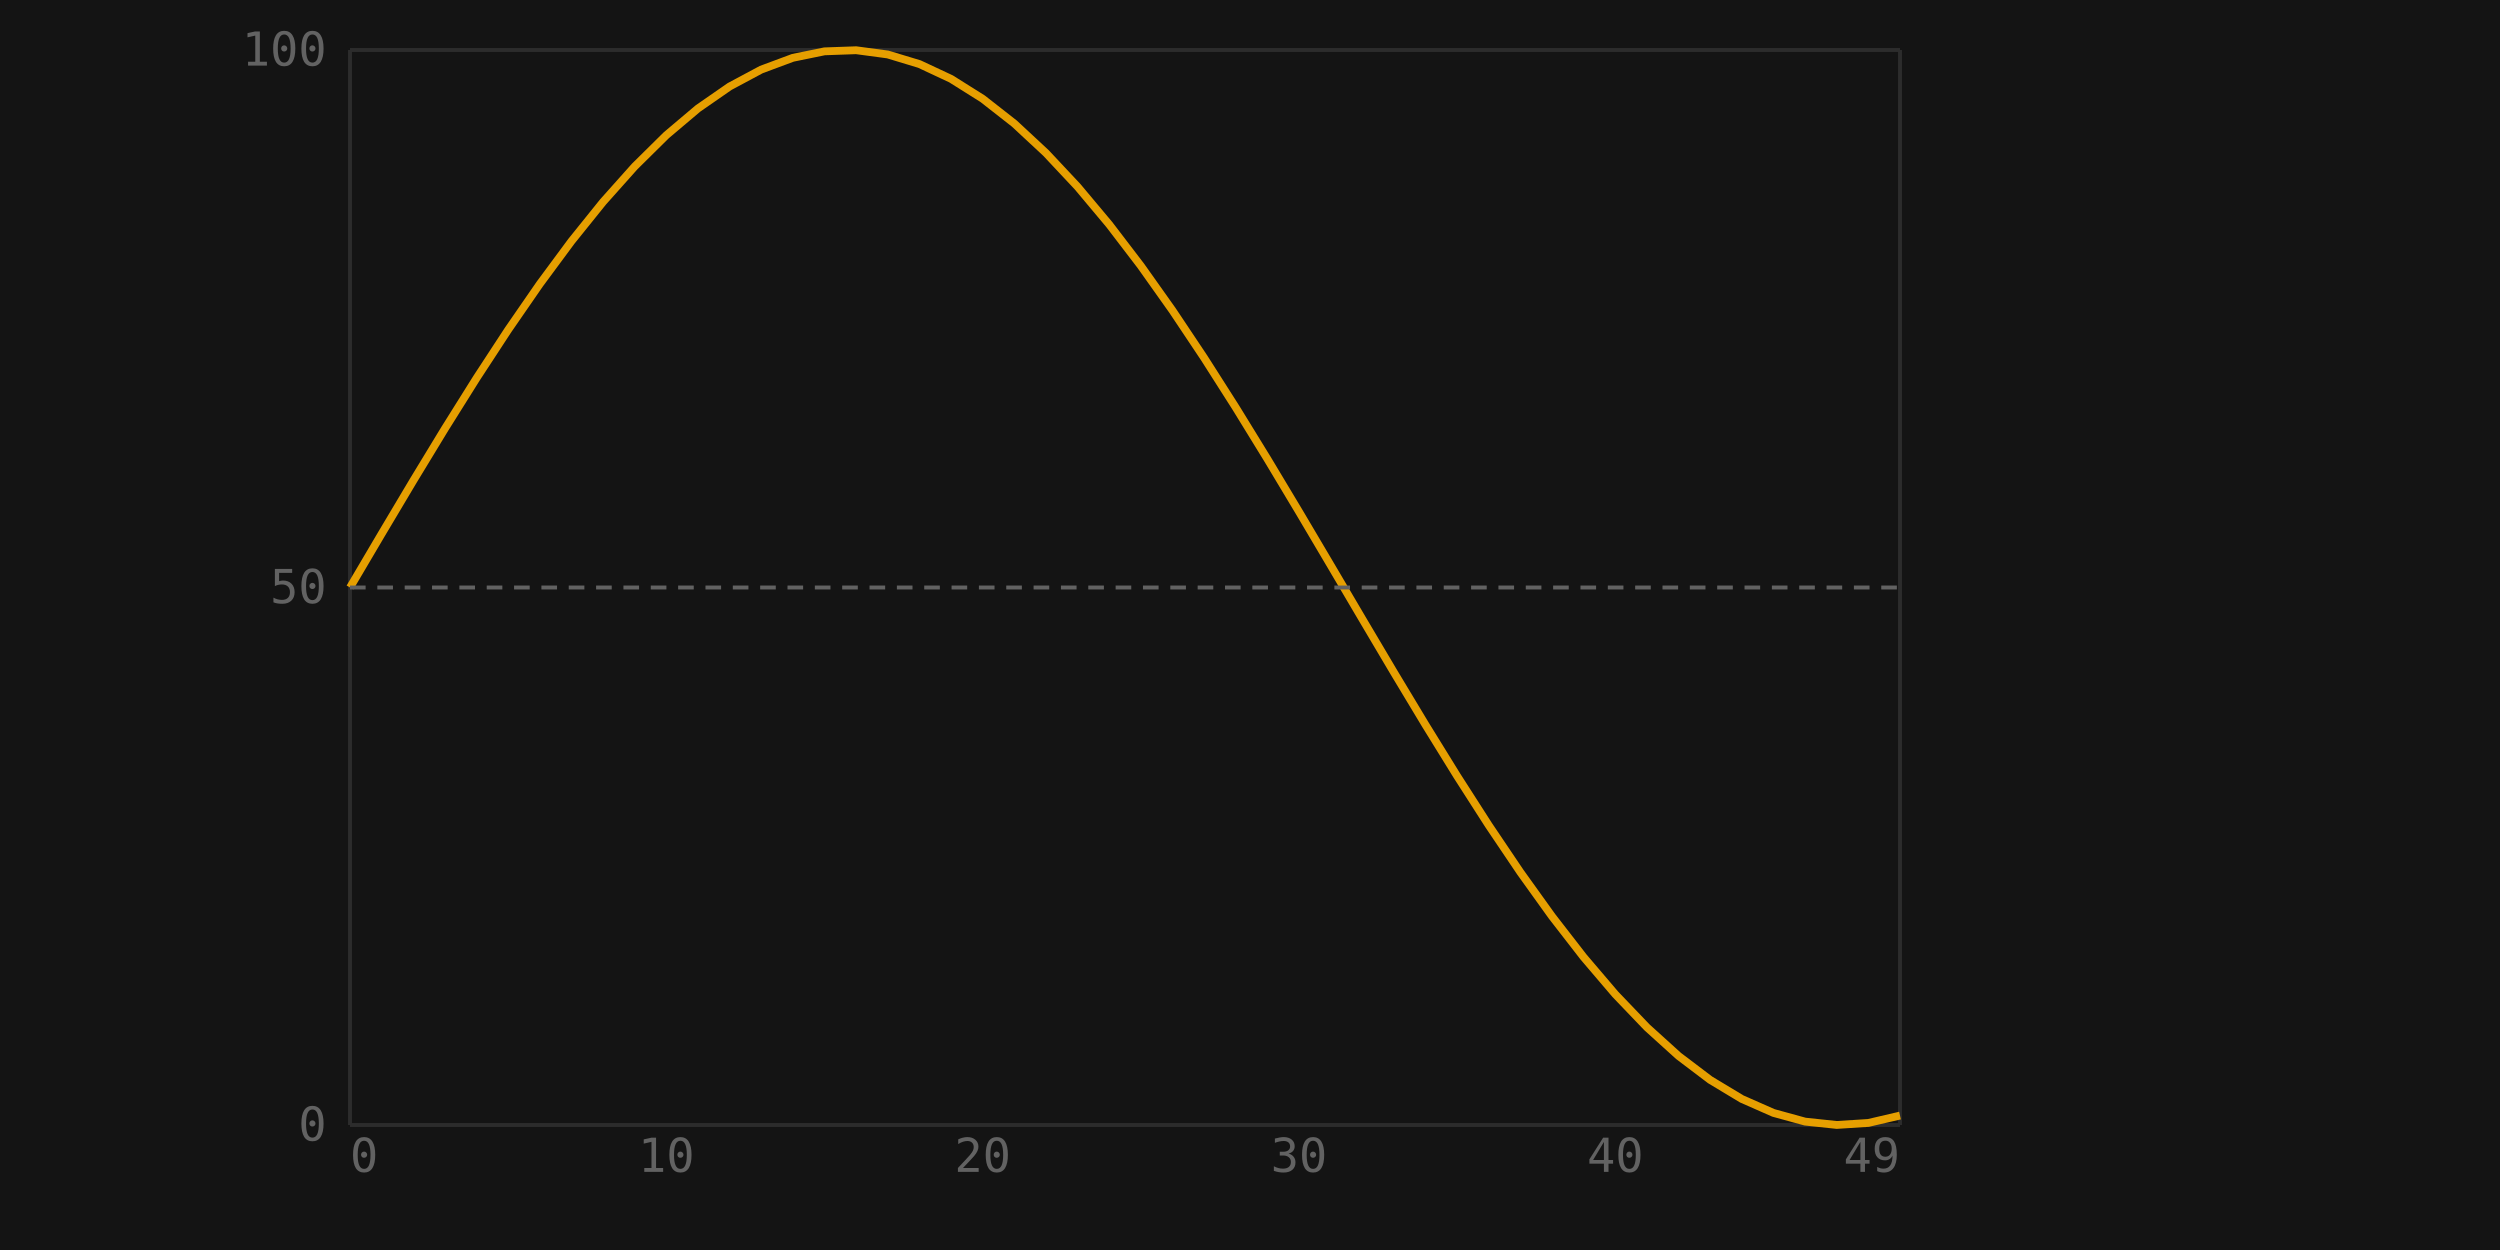
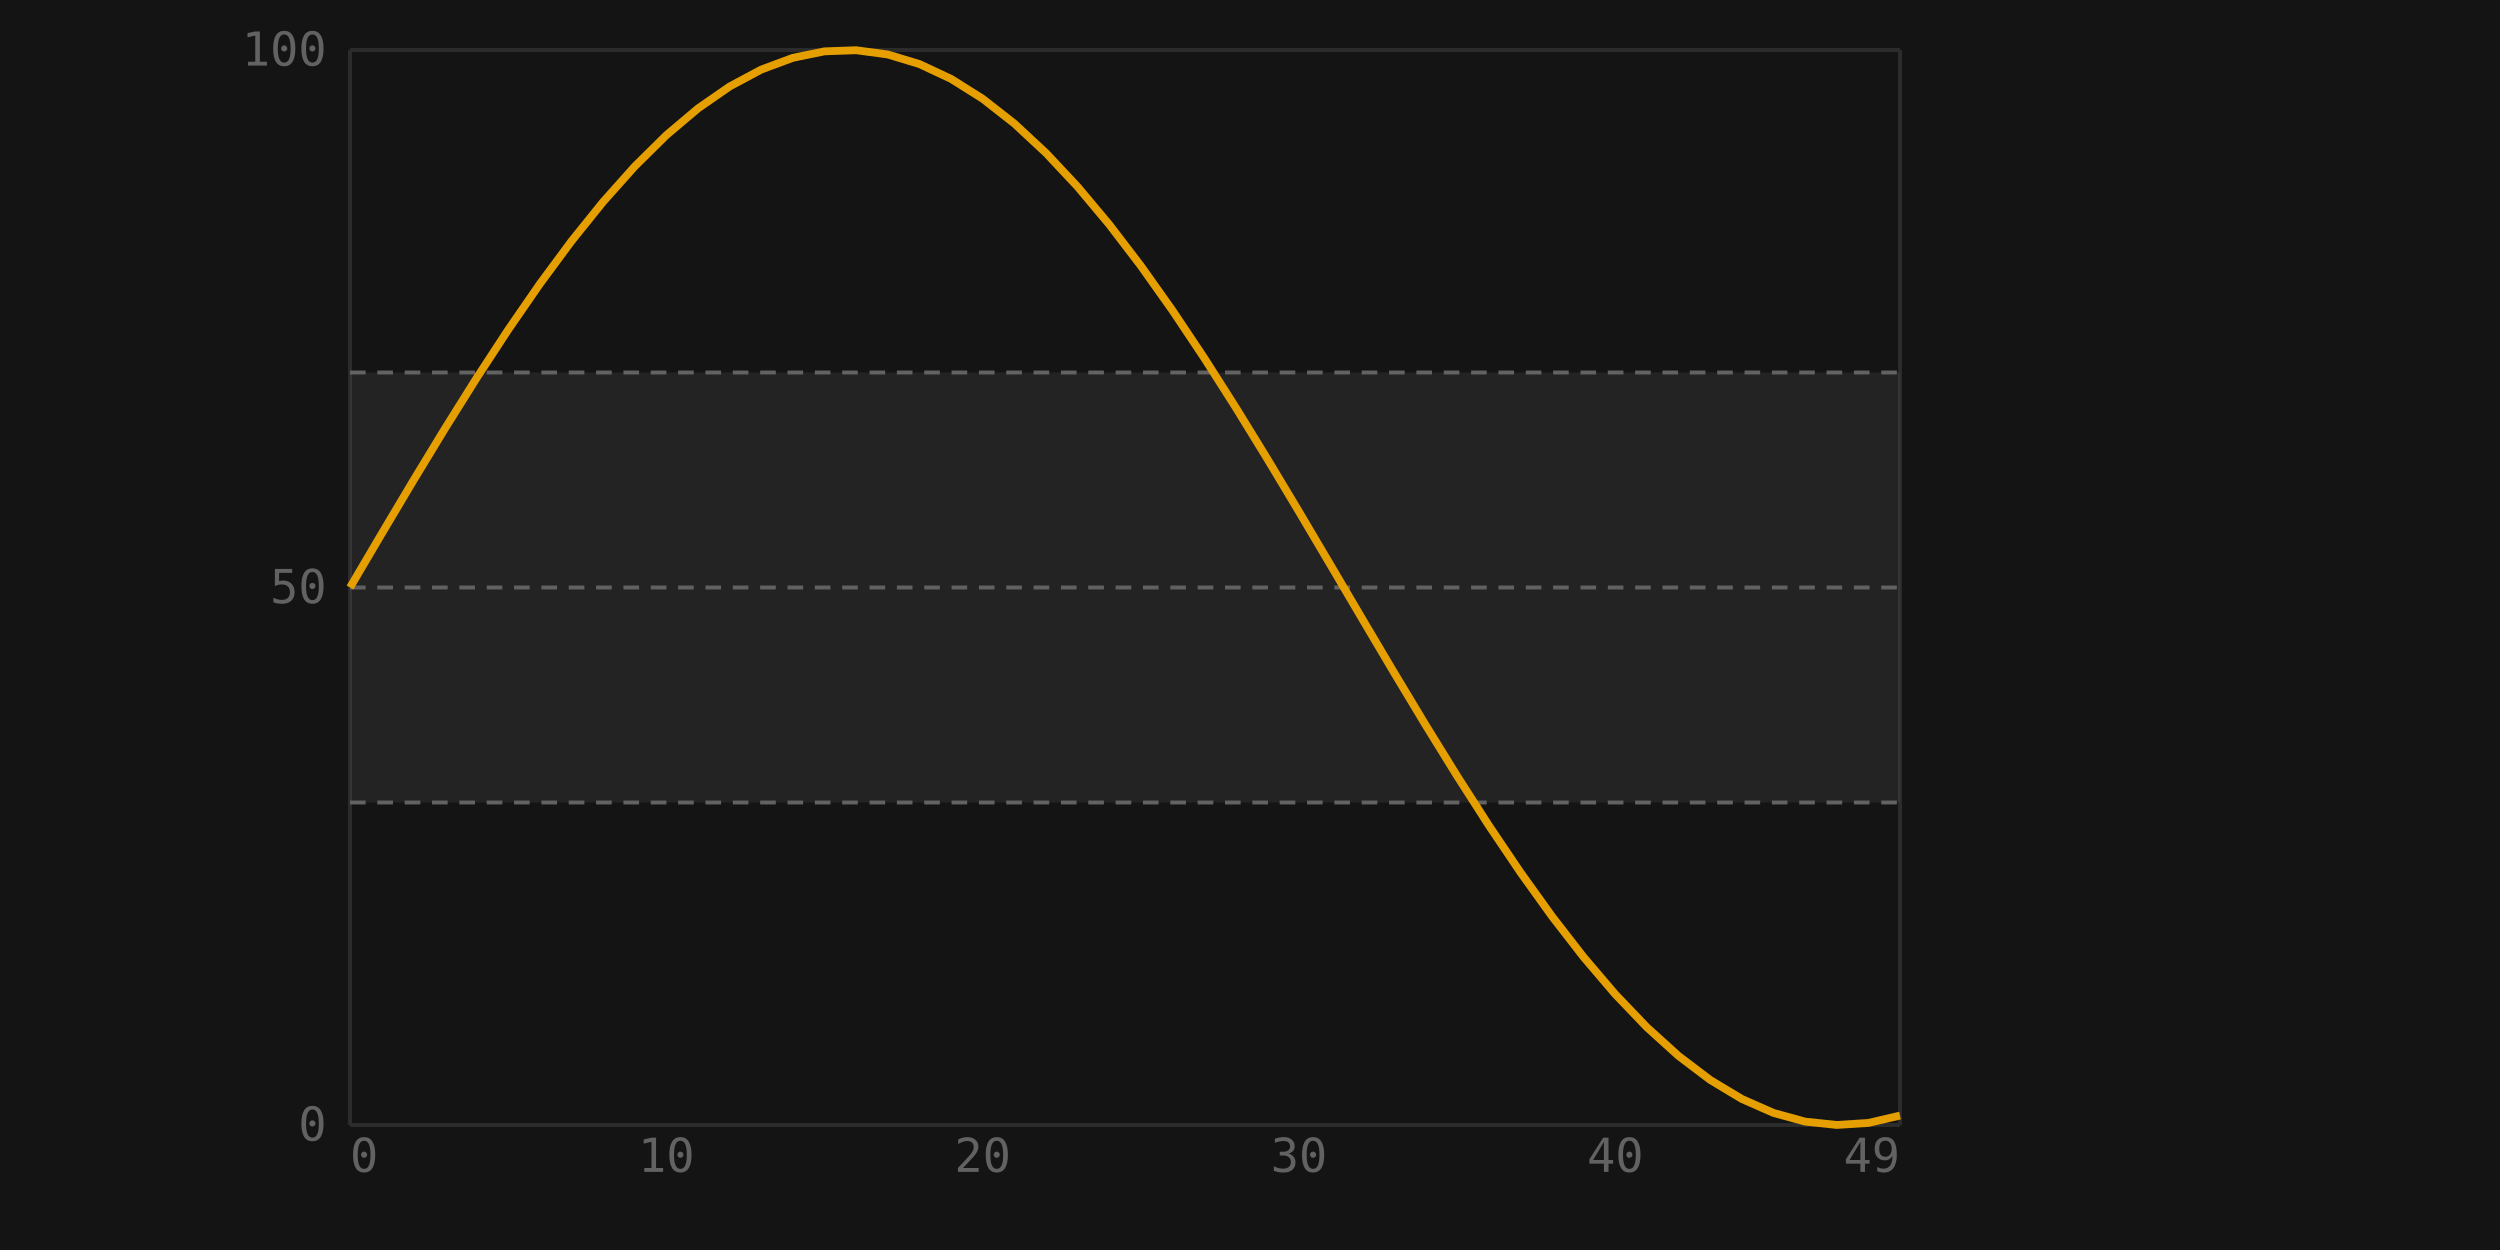
<svg xmlns="http://www.w3.org/2000/svg" viewBox="0 0 640 320" width="640" height="320">
  <rect width="100%" height="100%" fill="#141414" />
  <line x1="89.6" y1="12.8" x2="89.6" y2="288" stroke="#2c2c2c" stroke-width="1" />
  <line x1="89.6" y1="288" x2="486.4" y2="288" stroke="#2c2c2c" stroke-width="1" />
  <line x1="486.4" y1="12.8" x2="486.4" y2="288" stroke="#2c2c2c" stroke-width="1" />
  <line x1="89.6" y1="12.8" x2="486.4" y2="12.8" stroke="#2c2c2c" stroke-width="1" />
  <text x="83.6" y="292" text-anchor="end" font-size="12" font-family="monospace" fill="#626262">0</text>
  <text x="83.6" y="154.4" text-anchor="end" font-size="12" font-family="monospace" fill="#626262">50</text>
  <text x="83.6" y="16.8" text-anchor="end" font-size="12" font-family="monospace" fill="#626262">100</text>
  <text x="89.6" y="300" text-anchor="start" font-size="12" font-family="monospace" fill="#626262">0</text>
  <text x="170.58" y="300" text-anchor="middle" font-size="12" font-family="monospace" fill="#626262">10</text>
  <text x="251.559" y="300" text-anchor="middle" font-size="12" font-family="monospace" fill="#626262">20</text>
  <text x="332.539" y="300" text-anchor="middle" font-size="12" font-family="monospace" fill="#626262">30</text>
  <text x="413.518" y="300" text-anchor="middle" font-size="12" font-family="monospace" fill="#626262">40</text>
  <text x="486.4" y="300" text-anchor="end" font-size="12" font-family="monospace" fill="#626262">49</text>
+   <path d="M89.6 150.4 L486.4 150.4" fill="none" stroke="#626262" stroke-width="1" stroke-dasharray="4 3" />
+   <rect x="89.6" y="95.36" width="396.8" height="110.08" fill="#626262" fill-opacity="0.2" />
+   <path d="M89.6 205.44 L486.4 205.44" fill="none" stroke="#626262" stroke-width="1" stroke-dasharray="4 3" />
+   <path d="M89.6 95.36 L486.4 95.36" fill="none" stroke="#626262" stroke-width="1" stroke-dasharray="4 3" />
  <path d="M89.6 150.4 L97.698 136.663 L105.796 123.063 L113.894 109.736 L121.992 96.816 L130.09 84.431 L138.188 72.705 L146.286 61.756 L154.384 51.692 L162.482 42.614 L170.58 34.614 L178.678 27.77 L186.776 22.151 L194.873 17.814 L202.971 14.802 L211.069 13.145 L219.167 12.859 L227.265 13.947 L235.363 16.399 L243.461 20.189 L251.559 25.281 L259.657 31.622 L267.755 39.151 L275.853 47.791 L283.951 57.456 L292.049 68.05 L300.147 79.467 L308.245 91.593 L316.343 104.306 L324.441 117.479 L332.539 130.982 L340.637 144.679 L348.735 158.432 L356.833 172.106 L364.931 185.562 L373.029 198.668 L381.127 211.291 L389.224 223.305 L397.322 234.592 L405.42 245.037 L413.518 254.536 L421.616 262.995 L429.714 270.329 L437.812 276.464 L445.91 281.34 L454.008 284.908 L462.106 287.132 L470.204 287.989 L478.302 287.472 L486.4 285.585" fill="none" stroke="#e69f00" stroke-width="2" />
-   <path d="M89.6 150.4 L486.4 150.4" fill="none" stroke="#626262" stroke-width="1" stroke-dasharray="4 3" />
</svg>
